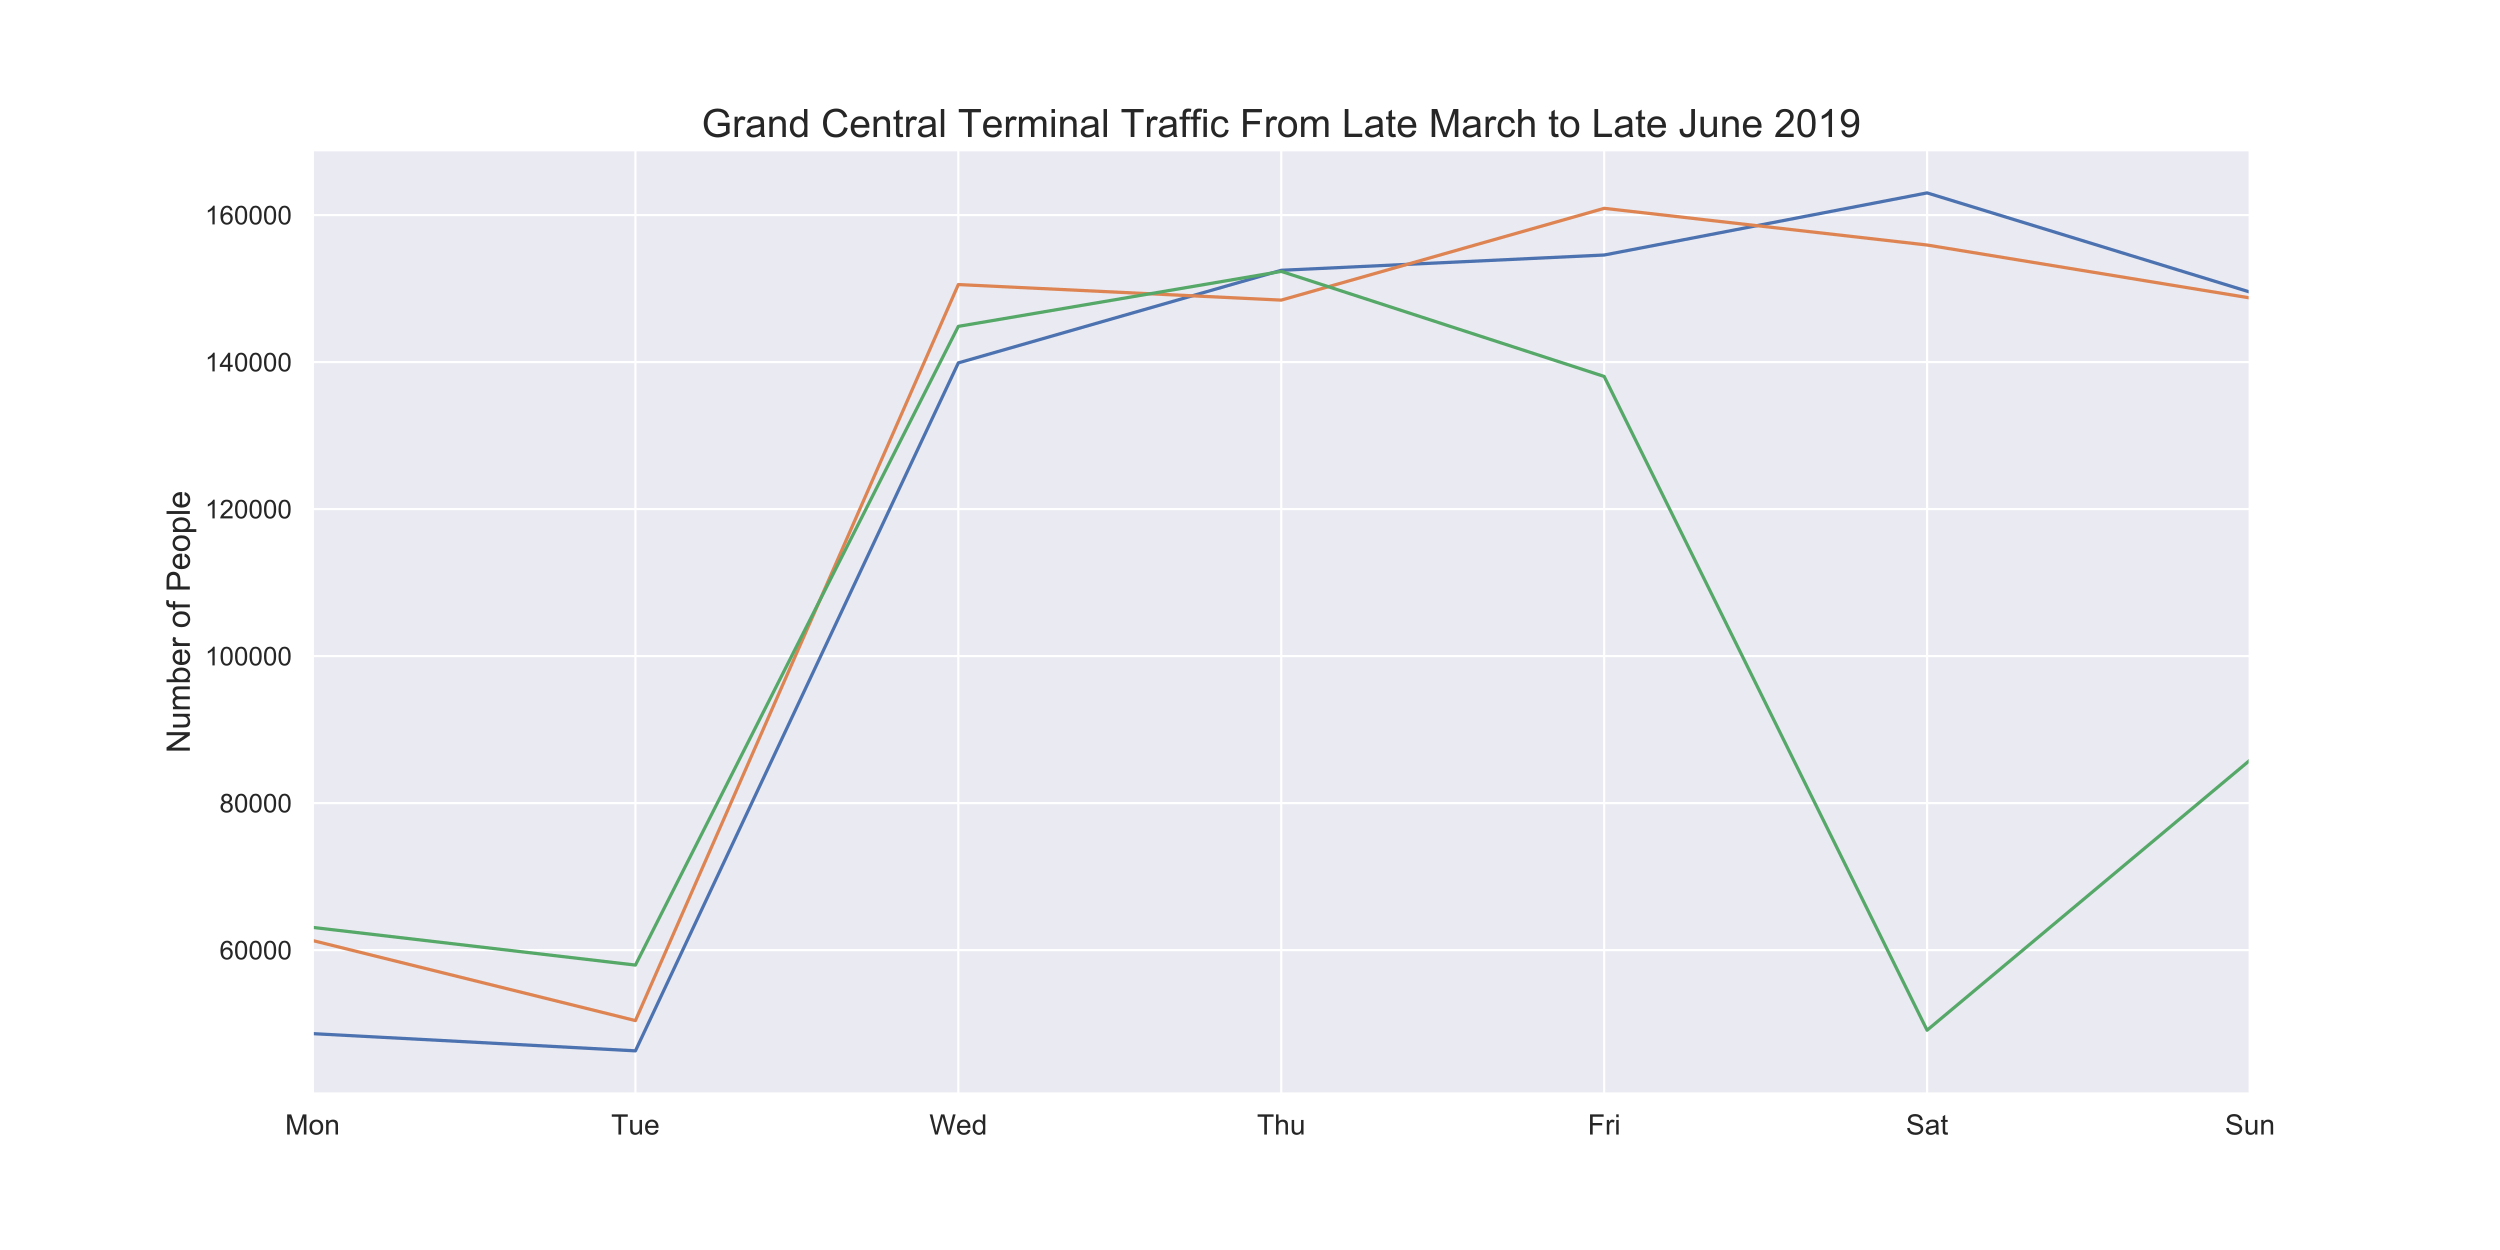
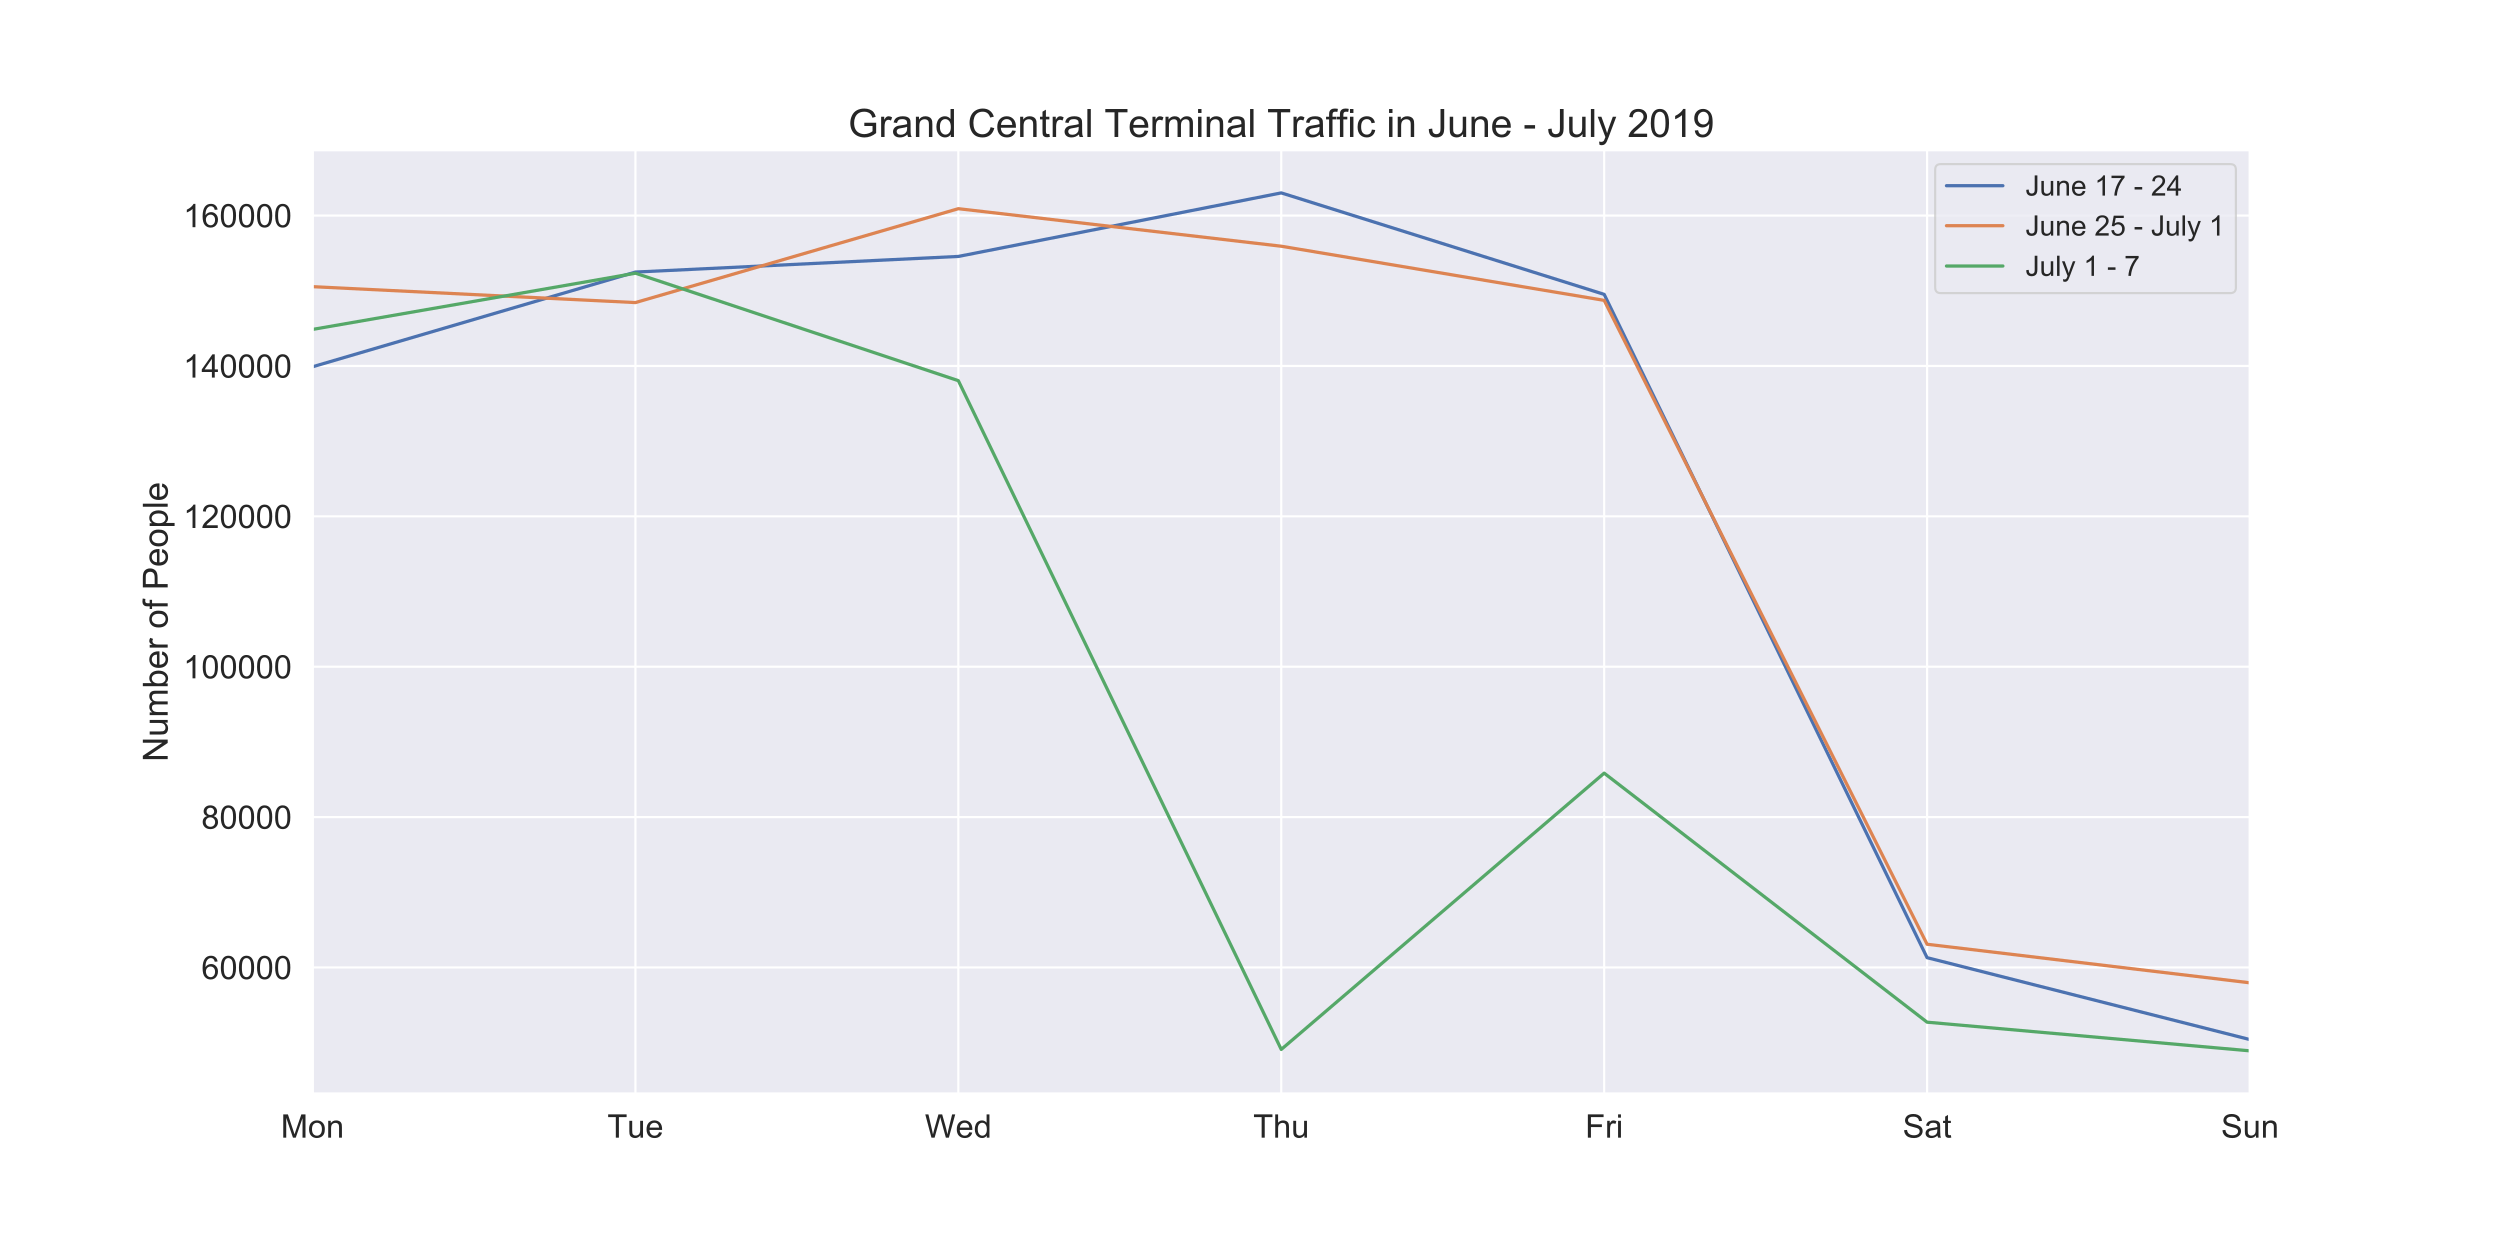
<svg xmlns="http://www.w3.org/2000/svg" xmlns:xlink="http://www.w3.org/1999/xlink" height="576pt" version="1.1" viewBox="0 0 1152 576" width="1152pt">
  <defs>
    <style type="text/css">
*{stroke-linecap:butt;stroke-linejoin:round;}
  </style>
  </defs>
  <g id="figure_1">
    <g id="patch_1">
      <path d="M 0 576  L 1152 576  L 1152 0  L 0 0  z " style="fill:#ffffff;" />
    </g>
    <g id="axes_1">
      <g id="patch_2">
        <path d="M 144 504  L 1036.8 504  L 1036.8 69.12  L 144 69.12  z " style="fill:#eaeaf2;" />
      </g>
      <g id="matplotlib.axis_1">
        <g id="xtick_1">
          <g id="line2d_1">
-             <path clip-path="url(#p7b0f249e3b)" d="M 144 504  L 144 69.12  " style="fill:none;stroke:#ffffff;stroke-linecap:round;" />
+             <path clip-path="url(#p2d75f50f9b)" d="M 144 504  L 144 69.12  " style="fill:none;stroke:#ffffff;stroke-linecap:round;" />
          </g>
          <g id="text_1">
            <defs>
              <path d="M 7.422 0  L 7.422 71.578  L 21.688 71.578  L 38.625 20.906  Q 40.969 13.812 42.047 10.297  Q 43.266 14.203 45.844 21.781  L 62.984 71.578  L 75.734 71.578  L 75.734 0  L 66.609 0  L 66.609 59.906  L 45.797 0  L 37.25 0  L 16.547 60.938  L 16.547 0  z " id="ArialMT-77" />
              <path d="M 3.328 25.922  Q 3.328 40.328 11.328 47.266  Q 18.016 53.031 27.641 53.031  Q 38.328 53.031 45.109 46.016  Q 51.906 39.016 51.906 26.656  Q 51.906 16.656 48.906 10.906  Q 45.906 5.172 40.156 2  Q 34.422 -1.172 27.641 -1.172  Q 16.75 -1.172 10.031 5.812  Q 3.328 12.797 3.328 25.922  z M 12.359 25.922  Q 12.359 15.969 16.703 11.016  Q 21.047 6.062 27.641 6.062  Q 34.188 6.062 38.531 11.031  Q 42.875 16.016 42.875 26.219  Q 42.875 35.844 38.5 40.797  Q 34.125 45.75 27.641 45.75  Q 21.047 45.75 16.703 40.812  Q 12.359 35.891 12.359 25.922  z " id="ArialMT-111" />
              <path d="M 6.594 0  L 6.594 51.859  L 14.5 51.859  L 14.5 44.484  Q 20.219 53.031 31 53.031  Q 35.688 53.031 39.625 51.344  Q 43.562 49.656 45.516 46.922  Q 47.469 44.188 48.25 40.438  Q 48.734 37.984 48.734 31.891  L 48.734 0  L 39.938 0  L 39.938 31.547  Q 39.938 36.922 38.906 39.578  Q 37.891 42.234 35.281 43.812  Q 32.672 45.406 29.156 45.406  Q 23.531 45.406 19.453 41.844  Q 15.375 38.281 15.375 28.328  L 15.375 0  z " id="ArialMT-110" />
            </defs>
-             <g style="fill:#262626;" transform="translate(131.3565 522.8052)scale(0.13 -0.13)">
+             <g style="fill:#262626;" transform="translate(129.4113 524.2367)scale(0.15 -0.15)">
              <use xlink:href="#ArialMT-77" />
              <use x="83.301" xlink:href="#ArialMT-111" />
              <use x="138.916" xlink:href="#ArialMT-110" />
            </g>
          </g>
        </g>
        <g id="xtick_2">
          <g id="line2d_2">
-             <path clip-path="url(#p7b0f249e3b)" d="M 292.8 504  L 292.8 69.12  " style="fill:none;stroke:#ffffff;stroke-linecap:round;" />
+             <path clip-path="url(#p2d75f50f9b)" d="M 292.8 504  L 292.8 69.12  " style="fill:none;stroke:#ffffff;stroke-linecap:round;" />
          </g>
          <g id="text_2">
            <defs>
              <path d="M 25.922 0  L 25.922 63.141  L 2.344 63.141  L 2.344 71.578  L 59.078 71.578  L 59.078 63.141  L 35.406 63.141  L 35.406 0  z " id="ArialMT-84" />
              <path d="M 40.578 0  L 40.578 7.625  Q 34.516 -1.172 24.125 -1.172  Q 19.531 -1.172 15.547 0.578  Q 11.578 2.344 9.641 5  Q 7.719 7.672 6.938 11.531  Q 6.391 14.109 6.391 19.734  L 6.391 51.859  L 15.188 51.859  L 15.188 23.094  Q 15.188 16.219 15.719 13.812  Q 16.547 10.359 19.234 8.375  Q 21.922 6.391 25.875 6.391  Q 29.828 6.391 33.297 8.422  Q 36.766 10.453 38.203 13.938  Q 39.656 17.438 39.656 24.078  L 39.656 51.859  L 48.438 51.859  L 48.438 0  z " id="ArialMT-117" />
              <path d="M 42.094 16.703  L 51.172 15.578  Q 49.031 7.625 43.219 3.219  Q 37.406 -1.172 28.375 -1.172  Q 17 -1.172 10.328 5.828  Q 3.656 12.844 3.656 25.484  Q 3.656 38.578 10.391 45.797  Q 17.141 53.031 27.875 53.031  Q 38.281 53.031 44.875 45.953  Q 51.469 38.875 51.469 26.031  Q 51.469 25.25 51.422 23.688  L 12.75 23.688  Q 13.234 15.141 17.578 10.594  Q 21.922 6.062 28.422 6.062  Q 33.25 6.062 36.672 8.594  Q 40.094 11.141 42.094 16.703  z M 13.234 30.906  L 42.188 30.906  Q 41.609 37.453 38.875 40.719  Q 34.672 45.797 27.984 45.797  Q 21.922 45.797 17.797 41.75  Q 13.672 37.703 13.234 30.906  z " id="ArialMT-101" />
            </defs>
-             <g style="fill:#262626;" transform="translate(281.6037 522.8052)scale(0.13 -0.13)">
+             <g style="fill:#262626;" transform="translate(279.8813 524.2367)scale(0.15 -0.15)">
              <use xlink:href="#ArialMT-84" />
              <use x="61.037" xlink:href="#ArialMT-117" />
              <use x="116.652" xlink:href="#ArialMT-101" />
            </g>
          </g>
        </g>
        <g id="xtick_3">
          <g id="line2d_3">
-             <path clip-path="url(#p7b0f249e3b)" d="M 441.6 504  L 441.6 69.12  " style="fill:none;stroke:#ffffff;stroke-linecap:round;" />
+             <path clip-path="url(#p2d75f50f9b)" d="M 441.6 504  L 441.6 69.12  " style="fill:none;stroke:#ffffff;stroke-linecap:round;" />
          </g>
          <g id="text_3">
            <defs>
              <path d="M 20.219 0  L 1.219 71.578  L 10.938 71.578  L 21.828 24.656  Q 23.578 17.281 24.859 10.016  Q 27.594 21.484 28.078 23.25  L 41.703 71.578  L 53.125 71.578  L 63.375 35.359  Q 67.234 21.875 68.953 10.016  Q 70.312 16.797 72.516 25.594  L 83.734 71.578  L 93.266 71.578  L 73.641 0  L 64.5 0  L 49.422 54.547  Q 47.516 61.375 47.172 62.938  Q 46.047 58.016 45.062 54.547  L 29.891 0  z " id="ArialMT-87" />
              <path d="M 40.234 0  L 40.234 6.547  Q 35.297 -1.172 25.734 -1.172  Q 19.531 -1.172 14.328 2.25  Q 9.125 5.672 6.266 11.797  Q 3.422 17.922 3.422 25.875  Q 3.422 33.641 6 39.969  Q 8.594 46.297 13.766 49.656  Q 18.953 53.031 25.344 53.031  Q 30.031 53.031 33.688 51.047  Q 37.359 49.078 39.656 45.906  L 39.656 71.578  L 48.391 71.578  L 48.391 0  z M 12.453 25.875  Q 12.453 15.922 16.641 10.984  Q 20.844 6.062 26.562 6.062  Q 32.328 6.062 36.344 10.766  Q 40.375 15.484 40.375 25.141  Q 40.375 35.797 36.266 40.766  Q 32.172 45.75 26.172 45.75  Q 20.312 45.75 16.375 40.969  Q 12.453 36.188 12.453 25.875  z " id="ArialMT-100" />
            </defs>
-             <g style="fill:#262626;" transform="translate(428.2364 522.8052)scale(0.13 -0.13)">
+             <g style="fill:#262626;" transform="translate(426.1805 524.2367)scale(0.15 -0.15)">
              <use xlink:href="#ArialMT-87" />
              <use x="94.369" xlink:href="#ArialMT-101" />
              <use x="149.984" xlink:href="#ArialMT-100" />
            </g>
          </g>
        </g>
        <g id="xtick_4">
          <g id="line2d_4">
-             <path clip-path="url(#p7b0f249e3b)" d="M 590.4 504  L 590.4 69.12  " style="fill:none;stroke:#ffffff;stroke-linecap:round;" />
+             <path clip-path="url(#p2d75f50f9b)" d="M 590.4 504  L 590.4 69.12  " style="fill:none;stroke:#ffffff;stroke-linecap:round;" />
          </g>
          <g id="text_4">
            <defs>
              <path d="M 6.594 0  L 6.594 71.578  L 15.375 71.578  L 15.375 45.906  Q 21.531 53.031 30.906 53.031  Q 36.672 53.031 40.922 50.75  Q 45.172 48.484 47 44.484  Q 48.828 40.484 48.828 32.859  L 48.828 0  L 40.047 0  L 40.047 32.859  Q 40.047 39.453 37.188 42.453  Q 34.328 45.453 29.109 45.453  Q 25.203 45.453 21.75 43.422  Q 18.312 41.406 16.844 37.938  Q 15.375 34.469 15.375 28.375  L 15.375 0  z " id="ArialMT-104" />
            </defs>
-             <g style="fill:#262626;" transform="translate(579.2007 522.8052)scale(0.13 -0.13)">
+             <g style="fill:#262626;" transform="translate(577.4777 524.2367)scale(0.15 -0.15)">
              <use xlink:href="#ArialMT-84" />
              <use x="61.084" xlink:href="#ArialMT-104" />
              <use x="116.699" xlink:href="#ArialMT-117" />
            </g>
          </g>
        </g>
        <g id="xtick_5">
          <g id="line2d_5">
-             <path clip-path="url(#p7b0f249e3b)" d="M 739.2 504  L 739.2 69.12  " style="fill:none;stroke:#ffffff;stroke-linecap:round;" />
+             <path clip-path="url(#p2d75f50f9b)" d="M 739.2 504  L 739.2 69.12  " style="fill:none;stroke:#ffffff;stroke-linecap:round;" />
          </g>
          <g id="text_5">
            <defs>
              <path d="M 8.203 0  L 8.203 71.578  L 56.5 71.578  L 56.5 63.141  L 17.672 63.141  L 17.672 40.969  L 51.266 40.969  L 51.266 32.516  L 17.672 32.516  L 17.672 0  z " id="ArialMT-70" />
              <path d="M 6.5 0  L 6.5 51.859  L 14.406 51.859  L 14.406 44  Q 17.438 49.516 20 51.266  Q 22.562 53.031 25.641 53.031  Q 30.078 53.031 34.672 50.203  L 31.641 42.047  Q 28.422 43.953 25.203 43.953  Q 22.312 43.953 20.016 42.219  Q 17.719 40.484 16.75 37.406  Q 15.281 32.719 15.281 27.156  L 15.281 0  z " id="ArialMT-114" />
              <path d="M 6.641 61.469  L 6.641 71.578  L 15.438 71.578  L 15.438 61.469  z M 6.641 0  L 6.641 51.859  L 15.438 51.859  L 15.438 0  z " id="ArialMT-105" />
            </defs>
-             <g style="fill:#262626;" transform="translate(731.6214 522.8052)scale(0.13 -0.13)">
+             <g style="fill:#262626;" transform="translate(730.4555 524.2367)scale(0.15 -0.15)">
              <use xlink:href="#ArialMT-70" />
              <use x="61.084" xlink:href="#ArialMT-114" />
              <use x="94.385" xlink:href="#ArialMT-105" />
            </g>
          </g>
        </g>
        <g id="xtick_6">
          <g id="line2d_6">
-             <path clip-path="url(#p7b0f249e3b)" d="M 888 504  L 888 69.12  " style="fill:none;stroke:#ffffff;stroke-linecap:round;" />
+             <path clip-path="url(#p2d75f50f9b)" d="M 888 504  L 888 69.12  " style="fill:none;stroke:#ffffff;stroke-linecap:round;" />
          </g>
          <g id="text_6">
            <defs>
              <path d="M 4.5 23  L 13.422 23.781  Q 14.062 18.406 16.375 14.969  Q 18.703 11.531 23.578 9.406  Q 28.469 7.281 34.578 7.281  Q 39.984 7.281 44.141 8.891  Q 48.297 10.5 50.312 13.297  Q 52.344 16.109 52.344 19.438  Q 52.344 22.797 50.391 25.312  Q 48.438 27.828 43.953 29.547  Q 41.062 30.672 31.203 33.031  Q 21.344 35.406 17.391 37.5  Q 12.25 40.188 9.734 44.156  Q 7.234 48.141 7.234 53.078  Q 7.234 58.5 10.297 63.203  Q 13.375 67.922 19.281 70.359  Q 25.203 72.797 32.422 72.797  Q 40.375 72.797 46.453 70.234  Q 52.547 67.672 55.812 62.688  Q 59.078 57.719 59.328 51.422  L 50.25 50.734  Q 49.516 57.516 45.281 60.984  Q 41.062 64.453 32.812 64.453  Q 24.219 64.453 20.281 61.297  Q 16.359 58.156 16.359 53.719  Q 16.359 49.859 19.141 47.359  Q 21.875 44.875 33.422 42.266  Q 44.969 39.656 49.266 37.703  Q 55.516 34.812 58.484 30.391  Q 61.469 25.984 61.469 20.219  Q 61.469 14.5 58.203 9.438  Q 54.938 4.391 48.797 1.578  Q 42.672 -1.219 35.016 -1.219  Q 25.297 -1.219 18.719 1.609  Q 12.156 4.438 8.422 10.125  Q 4.688 15.828 4.5 23  z " id="ArialMT-83" />
              <path d="M 40.438 6.391  Q 35.547 2.25 31.031 0.531  Q 26.516 -1.172 21.344 -1.172  Q 12.797 -1.172 8.203 3  Q 3.609 7.172 3.609 13.672  Q 3.609 17.484 5.344 20.625  Q 7.078 23.781 9.891 25.688  Q 12.703 27.594 16.219 28.562  Q 18.797 29.25 24.031 29.891  Q 34.672 31.156 39.703 32.906  Q 39.75 34.719 39.75 35.203  Q 39.75 40.578 37.25 42.781  Q 33.891 45.75 27.25 45.75  Q 21.047 45.75 18.094 43.578  Q 15.141 41.406 13.719 35.891  L 5.125 37.062  Q 6.297 42.578 8.984 45.969  Q 11.672 49.359 16.75 51.188  Q 21.828 53.031 28.516 53.031  Q 35.156 53.031 39.297 51.469  Q 43.453 49.906 45.406 47.531  Q 47.359 45.172 48.141 41.547  Q 48.578 39.312 48.578 33.453  L 48.578 21.734  Q 48.578 9.469 49.141 6.219  Q 49.703 2.984 51.375 0  L 42.188 0  Q 40.828 2.734 40.438 6.391  z M 39.703 26.031  Q 34.906 24.078 25.344 22.703  Q 19.922 21.922 17.672 20.938  Q 15.438 19.969 14.203 18.094  Q 12.984 16.219 12.984 13.922  Q 12.984 10.406 15.641 8.062  Q 18.312 5.719 23.438 5.719  Q 28.516 5.719 32.469 7.938  Q 36.422 10.156 38.281 14.016  Q 39.703 17 39.703 22.797  z " id="ArialMT-97" />
              <path d="M 25.781 7.859  L 27.047 0.094  Q 23.344 -0.688 20.406 -0.688  Q 15.625 -0.688 12.984 0.828  Q 10.359 2.344 9.281 4.812  Q 8.203 7.281 8.203 15.188  L 8.203 45.016  L 1.766 45.016  L 1.766 51.859  L 8.203 51.859  L 8.203 64.703  L 16.938 69.969  L 16.938 51.859  L 25.781 51.859  L 25.781 45.016  L 16.938 45.016  L 16.938 14.703  Q 16.938 10.938 17.406 9.859  Q 17.875 8.797 18.922 8.156  Q 19.969 7.516 21.922 7.516  Q 23.391 7.516 25.781 7.859  z " id="ArialMT-116" />
            </defs>
-             <g style="fill:#262626;" transform="translate(878.2439 522.8052)scale(0.13 -0.13)">
+             <g style="fill:#262626;" transform="translate(876.743 524.2367)scale(0.15 -0.15)">
              <use xlink:href="#ArialMT-83" />
              <use x="66.699" xlink:href="#ArialMT-97" />
              <use x="122.314" xlink:href="#ArialMT-116" />
            </g>
          </g>
        </g>
        <g id="xtick_7">
          <g id="line2d_7">
-             <path clip-path="url(#p7b0f249e3b)" d="M 1036.8 504  L 1036.8 69.12  " style="fill:none;stroke:#ffffff;stroke-linecap:round;" />
+             <path clip-path="url(#p2d75f50f9b)" d="M 1036.8 504  L 1036.8 69.12  " style="fill:none;stroke:#ffffff;stroke-linecap:round;" />
          </g>
          <g id="text_7">
-             <g style="fill:#262626;" transform="translate(1025.235 522.8052)scale(0.13 -0.13)">
+             <g style="fill:#262626;" transform="translate(1023.456 524.2367)scale(0.15 -0.15)">
              <use xlink:href="#ArialMT-83" />
              <use x="66.699" xlink:href="#ArialMT-117" />
              <use x="122.314" xlink:href="#ArialMT-110" />
            </g>
          </g>
        </g>
      </g>
      <g id="matplotlib.axis_2">
        <g id="ytick_1">
          <g id="line2d_8">
-             <path clip-path="url(#p7b0f249e3b)" d="M 144 437.798  L 1036.8 437.798  " style="fill:none;stroke:#ffffff;stroke-linecap:round;" />
+             <path clip-path="url(#p2d75f50f9b)" d="M 144 445.809  L 1036.8 445.809  " style="fill:none;stroke:#ffffff;stroke-linecap:round;" />
          </g>
          <g id="text_8">
            <defs>
              <path d="M 49.75 54.047  L 41.016 53.375  Q 39.844 58.547 37.703 60.891  Q 34.125 64.656 28.906 64.656  Q 24.703 64.656 21.531 62.312  Q 17.391 59.281 14.984 53.469  Q 12.594 47.656 12.5 36.922  Q 15.672 41.75 20.266 44.094  Q 24.859 46.438 29.891 46.438  Q 38.672 46.438 44.844 39.969  Q 51.031 33.5 51.031 23.25  Q 51.031 16.5 48.125 10.719  Q 45.219 4.938 40.141 1.859  Q 35.062 -1.219 28.609 -1.219  Q 17.625 -1.219 10.688 6.859  Q 3.766 14.938 3.766 33.5  Q 3.766 54.25 11.422 63.672  Q 18.109 71.875 29.438 71.875  Q 37.891 71.875 43.281 67.141  Q 48.688 62.406 49.75 54.047  z M 13.875 23.188  Q 13.875 18.656 15.797 14.5  Q 17.719 10.359 21.188 8.172  Q 24.656 6 28.469 6  Q 34.031 6 38.031 10.484  Q 42.047 14.984 42.047 22.703  Q 42.047 30.125 38.078 34.391  Q 34.125 38.672 28.125 38.672  Q 22.172 38.672 18.016 34.391  Q 13.875 30.125 13.875 23.188  z " id="ArialMT-54" />
              <path d="M 4.156 35.297  Q 4.156 48 6.766 55.734  Q 9.375 63.484 14.516 67.672  Q 19.672 71.875 27.484 71.875  Q 33.25 71.875 37.594 69.547  Q 41.938 67.234 44.766 62.859  Q 47.609 58.5 49.219 52.219  Q 50.828 45.953 50.828 35.297  Q 50.828 22.703 48.234 14.969  Q 45.656 7.234 40.5 3  Q 35.359 -1.219 27.484 -1.219  Q 17.141 -1.219 11.234 6.203  Q 4.156 15.141 4.156 35.297  z M 13.188 35.297  Q 13.188 17.672 17.312 11.828  Q 21.438 6 27.484 6  Q 33.547 6 37.672 11.859  Q 41.797 17.719 41.797 35.297  Q 41.797 52.984 37.672 58.781  Q 33.547 64.594 27.391 64.594  Q 21.344 64.594 17.719 59.469  Q 13.188 52.938 13.188 35.297  z " id="ArialMT-48" />
            </defs>
-             <g style="fill:#262626;" transform="translate(101.1344 442.0927)scale(0.12 -0.12)">
+             <g style="fill:#262626;" transform="translate(92.79297 451.1777)scale(0.15 -0.15)">
              <use xlink:href="#ArialMT-54" />
              <use x="55.615" xlink:href="#ArialMT-48" />
              <use x="111.23" xlink:href="#ArialMT-48" />
              <use x="166.846" xlink:href="#ArialMT-48" />
              <use x="222.461" xlink:href="#ArialMT-48" />
            </g>
          </g>
        </g>
        <g id="ytick_2">
          <g id="line2d_9">
-             <path clip-path="url(#p7b0f249e3b)" d="M 144 370.06  L 1036.8 370.06  " style="fill:none;stroke:#ffffff;stroke-linecap:round;" />
+             <path clip-path="url(#p2d75f50f9b)" d="M 144 376.515  L 1036.8 376.515  " style="fill:none;stroke:#ffffff;stroke-linecap:round;" />
          </g>
          <g id="text_9">
            <defs>
              <path d="M 17.672 38.812  Q 12.203 40.828 9.562 44.531  Q 6.938 48.25 6.938 53.422  Q 6.938 61.234 12.547 66.547  Q 18.172 71.875 27.484 71.875  Q 36.859 71.875 42.578 66.422  Q 48.297 60.984 48.297 53.172  Q 48.297 48.188 45.672 44.5  Q 43.062 40.828 37.75 38.812  Q 44.344 36.672 47.781 31.875  Q 51.219 27.094 51.219 20.453  Q 51.219 11.281 44.719 5.031  Q 38.234 -1.219 27.641 -1.219  Q 17.047 -1.219 10.547 5.047  Q 4.047 11.328 4.047 20.703  Q 4.047 27.688 7.594 32.391  Q 11.141 37.109 17.672 38.812  z M 15.922 53.719  Q 15.922 48.641 19.188 45.406  Q 22.469 42.188 27.688 42.188  Q 32.766 42.188 36.016 45.375  Q 39.266 48.578 39.266 53.219  Q 39.266 58.062 35.906 61.359  Q 32.562 64.656 27.594 64.656  Q 22.562 64.656 19.234 61.422  Q 15.922 58.203 15.922 53.719  z M 13.094 20.656  Q 13.094 16.891 14.875 13.375  Q 16.656 9.859 20.172 7.922  Q 23.688 6 27.734 6  Q 34.031 6 38.125 10.047  Q 42.234 14.109 42.234 20.359  Q 42.234 26.703 38.016 30.859  Q 33.797 35.016 27.438 35.016  Q 21.234 35.016 17.156 30.906  Q 13.094 26.812 13.094 20.656  z " id="ArialMT-56" />
            </defs>
-             <g style="fill:#262626;" transform="translate(101.1344 374.3542)scale(0.12 -0.12)">
+             <g style="fill:#262626;" transform="translate(92.79297 381.8839)scale(0.15 -0.15)">
              <use xlink:href="#ArialMT-56" />
              <use x="55.615" xlink:href="#ArialMT-48" />
              <use x="111.23" xlink:href="#ArialMT-48" />
              <use x="166.846" xlink:href="#ArialMT-48" />
              <use x="222.461" xlink:href="#ArialMT-48" />
            </g>
          </g>
        </g>
        <g id="ytick_3">
          <g id="line2d_10">
-             <path clip-path="url(#p7b0f249e3b)" d="M 144 302.321  L 1036.8 302.321  " style="fill:none;stroke:#ffffff;stroke-linecap:round;" />
+             <path clip-path="url(#p2d75f50f9b)" d="M 144 307.222  L 1036.8 307.222  " style="fill:none;stroke:#ffffff;stroke-linecap:round;" />
          </g>
          <g id="text_10">
            <defs>
              <path d="M 37.25 0  L 28.469 0  L 28.469 56  Q 25.297 52.984 20.141 49.953  Q 14.984 46.922 10.891 45.406  L 10.891 53.906  Q 18.266 57.375 23.781 62.297  Q 29.297 67.234 31.594 71.875  L 37.25 71.875  z " id="ArialMT-49" />
            </defs>
-             <g style="fill:#262626;" transform="translate(94.46125 306.6157)scale(0.12 -0.12)">
+             <g style="fill:#262626;" transform="translate(84.45156 312.59)scale(0.15 -0.15)">
              <use xlink:href="#ArialMT-49" />
              <use x="55.615" xlink:href="#ArialMT-48" />
              <use x="111.23" xlink:href="#ArialMT-48" />
              <use x="166.846" xlink:href="#ArialMT-48" />
              <use x="222.461" xlink:href="#ArialMT-48" />
              <use x="278.076" xlink:href="#ArialMT-48" />
            </g>
          </g>
        </g>
        <g id="ytick_4">
          <g id="line2d_11">
-             <path clip-path="url(#p7b0f249e3b)" d="M 144 234.583  L 1036.8 234.583  " style="fill:none;stroke:#ffffff;stroke-linecap:round;" />
+             <path clip-path="url(#p2d75f50f9b)" d="M 144 237.928  L 1036.8 237.928  " style="fill:none;stroke:#ffffff;stroke-linecap:round;" />
          </g>
          <g id="text_11">
            <defs>
              <path d="M 50.344 8.453  L 50.344 0  L 3.031 0  Q 2.938 3.172 4.047 6.109  Q 5.859 10.938 9.828 15.625  Q 13.812 20.312 21.344 26.469  Q 33.016 36.031 37.109 41.625  Q 41.219 47.219 41.219 52.203  Q 41.219 57.422 37.469 61  Q 33.734 64.594 27.734 64.594  Q 21.391 64.594 17.578 60.781  Q 13.766 56.984 13.719 50.25  L 4.688 51.172  Q 5.609 61.281 11.656 66.578  Q 17.719 71.875 27.938 71.875  Q 38.234 71.875 44.234 66.156  Q 50.25 60.453 50.25 52  Q 50.25 47.703 48.484 43.547  Q 46.734 39.406 42.656 34.812  Q 38.578 30.219 29.109 22.219  Q 21.188 15.578 18.938 13.203  Q 16.703 10.844 15.234 8.453  z " id="ArialMT-50" />
            </defs>
-             <g style="fill:#262626;" transform="translate(94.46125 238.8773)scale(0.12 -0.12)">
+             <g style="fill:#262626;" transform="translate(84.45156 243.2962)scale(0.15 -0.15)">
              <use xlink:href="#ArialMT-49" />
              <use x="55.615" xlink:href="#ArialMT-50" />
              <use x="111.23" xlink:href="#ArialMT-48" />
              <use x="166.846" xlink:href="#ArialMT-48" />
              <use x="222.461" xlink:href="#ArialMT-48" />
              <use x="278.076" xlink:href="#ArialMT-48" />
            </g>
          </g>
        </g>
        <g id="ytick_5">
          <g id="line2d_12">
-             <path clip-path="url(#p7b0f249e3b)" d="M 144 166.844  L 1036.8 166.844  " style="fill:none;stroke:#ffffff;stroke-linecap:round;" />
+             <path clip-path="url(#p2d75f50f9b)" d="M 144 168.634  L 1036.8 168.634  " style="fill:none;stroke:#ffffff;stroke-linecap:round;" />
          </g>
          <g id="text_12">
            <defs>
              <path d="M 32.328 0  L 32.328 17.141  L 1.266 17.141  L 1.266 25.203  L 33.938 71.578  L 41.109 71.578  L 41.109 25.203  L 50.781 25.203  L 50.781 17.141  L 41.109 17.141  L 41.109 0  z M 32.328 25.203  L 32.328 57.469  L 9.906 25.203  z " id="ArialMT-52" />
            </defs>
-             <g style="fill:#262626;" transform="translate(94.46125 171.1388)scale(0.12 -0.12)">
+             <g style="fill:#262626;" transform="translate(84.45156 174.0024)scale(0.15 -0.15)">
              <use xlink:href="#ArialMT-49" />
              <use x="55.615" xlink:href="#ArialMT-52" />
              <use x="111.23" xlink:href="#ArialMT-48" />
              <use x="166.846" xlink:href="#ArialMT-48" />
              <use x="222.461" xlink:href="#ArialMT-48" />
              <use x="278.076" xlink:href="#ArialMT-48" />
            </g>
          </g>
        </g>
        <g id="ytick_6">
          <g id="line2d_13">
-             <path clip-path="url(#p7b0f249e3b)" d="M 144 99.106  L 1036.8 99.106  " style="fill:none;stroke:#ffffff;stroke-linecap:round;" />
+             <path clip-path="url(#p2d75f50f9b)" d="M 144 99.34  L 1036.8 99.34  " style="fill:none;stroke:#ffffff;stroke-linecap:round;" />
          </g>
          <g id="text_13">
-             <g style="fill:#262626;" transform="translate(94.46125 103.4003)scale(0.12 -0.12)">
+             <g style="fill:#262626;" transform="translate(84.45156 104.7086)scale(0.15 -0.15)">
              <use xlink:href="#ArialMT-49" />
              <use x="55.615" xlink:href="#ArialMT-54" />
              <use x="111.23" xlink:href="#ArialMT-48" />
              <use x="166.846" xlink:href="#ArialMT-48" />
              <use x="222.461" xlink:href="#ArialMT-48" />
              <use x="278.076" xlink:href="#ArialMT-48" />
            </g>
          </g>
        </g>
        <g id="text_14">
          <defs>
            <path d="M 7.625 0  L 7.625 71.578  L 17.328 71.578  L 54.938 15.375  L 54.938 71.578  L 64.016 71.578  L 64.016 0  L 54.297 0  L 16.703 56.25  L 16.703 0  z " id="ArialMT-78" />
            <path d="M 6.594 0  L 6.594 51.859  L 14.453 51.859  L 14.453 44.578  Q 16.891 48.391 20.938 50.703  Q 25 53.031 30.172 53.031  Q 35.938 53.031 39.625 50.641  Q 43.312 48.25 44.828 43.953  Q 50.984 53.031 60.844 53.031  Q 68.562 53.031 72.703 48.75  Q 76.859 44.484 76.859 35.594  L 76.859 0  L 68.109 0  L 68.109 32.672  Q 68.109 37.938 67.25 40.25  Q 66.406 42.578 64.156 43.984  Q 61.922 45.406 58.891 45.406  Q 53.422 45.406 49.797 41.766  Q 46.188 38.141 46.188 30.125  L 46.188 0  L 37.406 0  L 37.406 33.688  Q 37.406 39.547 35.25 42.469  Q 33.109 45.406 28.219 45.406  Q 24.516 45.406 21.359 43.453  Q 18.219 41.5 16.797 37.734  Q 15.375 33.984 15.375 26.906  L 15.375 0  z " id="ArialMT-109" />
            <path d="M 14.703 0  L 6.547 0  L 6.547 71.578  L 15.328 71.578  L 15.328 46.047  Q 20.906 53.031 29.547 53.031  Q 34.328 53.031 38.594 51.094  Q 42.875 49.172 45.625 45.672  Q 48.391 42.188 49.953 37.25  Q 51.516 32.328 51.516 26.703  Q 51.516 13.375 44.922 6.094  Q 38.328 -1.172 29.109 -1.172  Q 19.922 -1.172 14.703 6.5  z M 14.594 26.312  Q 14.594 17 17.141 12.844  Q 21.297 6.062 28.375 6.062  Q 34.125 6.062 38.328 11.062  Q 42.531 16.062 42.531 25.984  Q 42.531 36.141 38.5 40.969  Q 34.469 45.797 28.766 45.797  Q 23 45.797 18.797 40.797  Q 14.594 35.797 14.594 26.312  z " id="ArialMT-98" />
            <path id="ArialMT-32" />
            <path d="M 8.688 0  L 8.688 45.016  L 0.922 45.016  L 0.922 51.859  L 8.688 51.859  L 8.688 57.375  Q 8.688 62.594 9.625 65.141  Q 10.891 68.562 14.078 70.672  Q 17.281 72.797 23.047 72.797  Q 26.766 72.797 31.25 71.922  L 29.938 64.266  Q 27.203 64.75 24.75 64.75  Q 20.75 64.75 19.094 63.031  Q 17.438 61.328 17.438 56.641  L 17.438 51.859  L 27.547 51.859  L 27.547 45.016  L 17.438 45.016  L 17.438 0  z " id="ArialMT-102" />
            <path d="M 7.719 0  L 7.719 71.578  L 34.719 71.578  Q 41.844 71.578 45.609 70.906  Q 50.875 70.016 54.438 67.547  Q 58.016 65.094 60.188 60.641  Q 62.359 56.203 62.359 50.875  Q 62.359 41.75 56.547 35.422  Q 50.734 29.109 35.547 29.109  L 17.188 29.109  L 17.188 0  z M 17.188 37.547  L 35.688 37.547  Q 44.875 37.547 48.734 40.969  Q 52.594 44.391 52.594 50.594  Q 52.594 55.078 50.312 58.266  Q 48.047 61.469 44.344 62.5  Q 41.938 63.141 35.5 63.141  L 17.188 63.141  z " id="ArialMT-80" />
            <path d="M 6.594 -19.875  L 6.594 51.859  L 14.594 51.859  L 14.594 45.125  Q 17.438 49.078 21 51.047  Q 24.562 53.031 29.641 53.031  Q 36.281 53.031 41.359 49.609  Q 46.438 46.188 49.016 39.953  Q 51.609 33.734 51.609 26.312  Q 51.609 18.359 48.75 11.984  Q 45.906 5.609 40.453 2.219  Q 35.016 -1.172 29 -1.172  Q 24.609 -1.172 21.109 0.688  Q 17.625 2.547 15.375 5.375  L 15.375 -19.875  z M 14.547 25.641  Q 14.547 15.625 18.594 10.844  Q 22.656 6.062 28.422 6.062  Q 34.281 6.062 38.453 11.016  Q 42.625 15.969 42.625 26.375  Q 42.625 36.281 38.547 41.203  Q 34.469 46.141 28.812 46.141  Q 23.188 46.141 18.859 40.891  Q 14.547 35.641 14.547 25.641  z " id="ArialMT-112" />
            <path d="M 6.391 0  L 6.391 71.578  L 15.188 71.578  L 15.188 0  z " id="ArialMT-108" />
          </defs>
-           <g style="fill:#262626;" transform="translate(87.48 347.0065)rotate(-90)scale(0.15 -0.15)">
+           <g style="fill:#262626;" transform="translate(77.27156 351.0362)rotate(-90)scale(0.16 -0.16)">
            <use xlink:href="#ArialMT-78" />
            <use x="72.217" xlink:href="#ArialMT-117" />
            <use x="127.832" xlink:href="#ArialMT-109" />
            <use x="211.133" xlink:href="#ArialMT-98" />
            <use x="266.748" xlink:href="#ArialMT-101" />
            <use x="322.363" xlink:href="#ArialMT-114" />
            <use x="355.664" xlink:href="#ArialMT-32" />
            <use x="383.447" xlink:href="#ArialMT-111" />
            <use x="439.062" xlink:href="#ArialMT-102" />
            <use x="466.846" xlink:href="#ArialMT-32" />
            <use x="494.629" xlink:href="#ArialMT-80" />
            <use x="561.328" xlink:href="#ArialMT-101" />
            <use x="616.943" xlink:href="#ArialMT-111" />
            <use x="672.559" xlink:href="#ArialMT-112" />
            <use x="728.174" xlink:href="#ArialMT-108" />
            <use x="750.391" xlink:href="#ArialMT-101" />
          </g>
        </g>
      </g>
      <g id="line2d_14">
-         <path clip-path="url(#p7b0f249e3b)" d="M 144 476.29  L 292.8 484.233  L 441.6 167.22  L 590.4 124.552  L 739.2 117.51  L 888 88.887  L 1036.8 134.597  " style="fill:none;stroke:#4c72b0;stroke-linecap:round;stroke-width:1.5;" />
+         <path clip-path="url(#p2d75f50f9b)" d="M 144 169.019  L 292.8 125.37  L 441.6 118.167  L 590.4 88.887  L 739.2 135.647  L 888 441.291  L 1036.8 479.043  " style="fill:none;stroke:#4c72b0;stroke-linecap:round;stroke-width:1.5;" />
      </g>
      <g id="line2d_15">
-         <path clip-path="url(#p7b0f249e3b)" d="M 144 433.381  L 292.8 470.285  L 441.6 131.122  L 590.4 138.292  L 739.2 96  L 888 112.911  L 1036.8 137.297  " style="fill:none;stroke:#dd8452;stroke-linecap:round;stroke-width:1.5;" />
+         <path clip-path="url(#p2d75f50f9b)" d="M 144 132.092  L 292.8 139.427  L 441.6 96.163  L 590.4 113.462  L 739.2 138.408  L 888 435.11  L 1036.8 452.881  " style="fill:none;stroke:#dd8452;stroke-linecap:round;stroke-width:1.5;" />
      </g>
      <g id="line2d_16">
-         <path clip-path="url(#p7b0f249e3b)" d="M 144 427.339  L 292.8 444.711  L 441.6 150.39  L 590.4 125.06  L 739.2 173.469  L 888 474.722  L 1036.8 350.263  " style="fill:none;stroke:#55a868;stroke-linecap:round;stroke-width:1.5;" />
+         <path clip-path="url(#p2d75f50f9b)" d="M 144 151.803  L 292.8 125.89  L 441.6 175.411  L 590.4 483.581  L 739.2 356.264  L 888 471.025  L 1036.8 484.233  " style="fill:none;stroke:#55a868;stroke-linecap:round;stroke-width:1.5;" />
      </g>
      <g id="patch_3">
        <path d="M 144 504  L 144 69.12  " style="fill:none;stroke:#ffffff;stroke-linecap:square;stroke-linejoin:miter;stroke-width:1.25;" />
      </g>
      <g id="patch_4">
        <path d="M 1036.8 504  L 1036.8 69.12  " style="fill:none;stroke:#ffffff;stroke-linecap:square;stroke-linejoin:miter;stroke-width:1.25;" />
      </g>
      <g id="patch_5">
        <path d="M 144 504  L 1036.8 504  " style="fill:none;stroke:#ffffff;stroke-linecap:square;stroke-linejoin:miter;stroke-width:1.25;" />
      </g>
      <g id="patch_6">
        <path d="M 144 69.12  L 1036.8 69.12  " style="fill:none;stroke:#ffffff;stroke-linecap:square;stroke-linejoin:miter;stroke-width:1.25;" />
      </g>
      <g id="text_15">
        <defs>
          <path d="M 41.219 28.078  L 41.219 36.469  L 71.531 36.531  L 71.531 9.969  Q 64.547 4.391 57.125 1.578  Q 49.703 -1.219 41.891 -1.219  Q 31.344 -1.219 22.719 3.297  Q 14.109 7.812 9.719 16.359  Q 5.328 24.906 5.328 35.453  Q 5.328 45.906 9.688 54.953  Q 14.062 64.016 22.266 68.406  Q 30.469 72.797 41.156 72.797  Q 48.922 72.797 55.188 70.281  Q 61.469 67.781 65.031 63.281  Q 68.609 58.797 70.453 51.562  L 61.922 49.219  Q 60.297 54.688 57.906 57.812  Q 55.516 60.938 51.062 62.812  Q 46.625 64.703 41.219 64.703  Q 34.719 64.703 29.984 62.719  Q 25.25 60.75 22.344 57.516  Q 19.438 54.297 17.828 50.438  Q 15.094 43.797 15.094 36.031  Q 15.094 26.469 18.391 20.016  Q 21.688 13.578 27.984 10.453  Q 34.281 7.328 41.359 7.328  Q 47.516 7.328 53.375 9.688  Q 59.234 12.062 62.25 14.75  L 62.25 28.078  z " id="ArialMT-71" />
          <path d="M 58.797 25.094  L 68.266 22.703  Q 65.281 11.031 57.547 4.906  Q 49.812 -1.219 38.625 -1.219  Q 27.047 -1.219 19.797 3.484  Q 12.547 8.203 8.766 17.141  Q 4.984 26.078 4.984 36.328  Q 4.984 47.516 9.25 55.828  Q 13.531 64.156 21.406 68.469  Q 29.297 72.797 38.766 72.797  Q 49.516 72.797 56.828 67.328  Q 64.156 61.859 67.047 51.953  L 57.719 49.75  Q 55.219 57.562 50.484 61.125  Q 45.75 64.703 38.578 64.703  Q 30.328 64.703 24.781 60.734  Q 19.234 56.781 16.984 50.109  Q 14.75 43.453 14.75 36.375  Q 14.75 27.25 17.406 20.438  Q 20.062 13.625 25.672 10.25  Q 31.297 6.891 37.844 6.891  Q 45.797 6.891 51.312 11.469  Q 56.844 16.062 58.797 25.094  z " id="ArialMT-67" />
          <path d="M 40.438 19  L 49.078 17.875  Q 47.656 8.938 41.812 3.875  Q 35.984 -1.172 27.484 -1.172  Q 16.844 -1.172 10.375 5.781  Q 3.906 12.75 3.906 25.734  Q 3.906 34.125 6.688 40.422  Q 9.469 46.734 15.156 49.875  Q 20.844 53.031 27.547 53.031  Q 35.984 53.031 41.359 48.75  Q 46.734 44.484 48.25 36.625  L 39.703 35.297  Q 38.484 40.531 35.375 43.156  Q 32.281 45.797 27.875 45.797  Q 21.234 45.797 17.078 41.031  Q 12.938 36.281 12.938 25.984  Q 12.938 15.531 16.938 10.797  Q 20.953 6.062 27.391 6.062  Q 32.562 6.062 36.031 9.234  Q 39.5 12.406 40.438 19  z " id="ArialMT-99" />
-           <path d="M 7.328 0  L 7.328 71.578  L 16.797 71.578  L 16.797 8.453  L 52.047 8.453  L 52.047 0  z " id="ArialMT-76" />
          <path d="M 2.875 20.312  L 11.422 21.484  Q 11.766 13.281 14.5 10.25  Q 17.234 7.234 22.078 7.234  Q 25.641 7.234 28.219 8.859  Q 30.812 10.5 31.781 13.297  Q 32.766 16.109 32.766 22.266  L 32.766 71.578  L 42.234 71.578  L 42.234 22.797  Q 42.234 13.812 40.062 8.875  Q 37.891 3.953 33.172 1.359  Q 28.469 -1.219 22.125 -1.219  Q 12.703 -1.219 7.688 4.203  Q 2.688 9.625 2.875 20.312  z " id="ArialMT-74" />
+           <path d="M 3.172 21.484  L 3.172 30.328  L 30.172 30.328  L 30.172 21.484  z " id="ArialMT-45" />
+           <path d="M 6.203 -19.969  L 5.219 -11.719  Q 8.109 -12.5 10.25 -12.5  Q 13.188 -12.5 14.938 -11.516  Q 16.703 -10.547 17.828 -8.797  Q 18.656 -7.469 20.516 -2.25  Q 20.75 -1.516 21.297 -0.094  L 1.609 51.859  L 11.078 51.859  L 21.875 21.828  Q 23.969 16.109 25.641 9.812  Q 27.156 15.875 29.25 21.625  L 40.328 51.859  L 49.125 51.859  L 29.391 -0.875  Q 26.219 -9.422 24.469 -12.641  Q 22.125 -17 19.094 -19.016  Q 16.062 -21.047 11.859 -21.047  Q 9.328 -21.047 6.203 -19.969  z " id="ArialMT-121" />
          <path d="M 5.469 16.547  L 13.922 17.328  Q 14.984 11.375 18.016 8.688  Q 21.047 6 25.781 6  Q 29.828 6 32.875 7.859  Q 35.938 9.719 37.891 12.812  Q 39.844 15.922 41.156 21.188  Q 42.484 26.469 42.484 31.938  Q 42.484 32.516 42.438 33.688  Q 39.797 29.5 35.234 26.875  Q 30.672 24.266 25.344 24.266  Q 16.453 24.266 10.297 30.703  Q 4.156 37.156 4.156 47.703  Q 4.156 58.594 10.578 65.234  Q 17 71.875 26.656 71.875  Q 33.641 71.875 39.422 68.109  Q 45.219 64.359 48.219 57.391  Q 51.219 50.438 51.219 37.25  Q 51.219 23.531 48.234 15.406  Q 45.266 7.281 39.375 3.031  Q 33.5 -1.219 25.594 -1.219  Q 17.188 -1.219 11.859 3.438  Q 6.547 8.109 5.469 16.547  z M 41.453 48.141  Q 41.453 55.719 37.422 60.156  Q 33.406 64.594 27.734 64.594  Q 21.875 64.594 17.531 59.812  Q 13.188 55.031 13.188 47.406  Q 13.188 40.578 17.312 36.297  Q 21.438 32.031 27.484 32.031  Q 33.594 32.031 37.516 36.297  Q 41.453 40.578 41.453 48.141  z " id="ArialMT-57" />
        </defs>
-         <g style="fill:#262626;" transform="translate(323.3278 63.12)scale(0.18 -0.18)">
+         <g style="fill:#262626;" transform="translate(390.8559 63.12)scale(0.18 -0.18)">
          <use xlink:href="#ArialMT-71" />
          <use x="77.783" xlink:href="#ArialMT-114" />
          <use x="111.084" xlink:href="#ArialMT-97" />
          <use x="166.699" xlink:href="#ArialMT-110" />
          <use x="222.314" xlink:href="#ArialMT-100" />
          <use x="277.93" xlink:href="#ArialMT-32" />
          <use x="305.713" xlink:href="#ArialMT-67" />
          <use x="377.93" xlink:href="#ArialMT-101" />
          <use x="433.545" xlink:href="#ArialMT-110" />
          <use x="489.16" xlink:href="#ArialMT-116" />
          <use x="516.943" xlink:href="#ArialMT-114" />
          <use x="550.244" xlink:href="#ArialMT-97" />
          <use x="605.859" xlink:href="#ArialMT-108" />
          <use x="628.076" xlink:href="#ArialMT-32" />
          <use x="655.844" xlink:href="#ArialMT-84" />
          <use x="716.756" xlink:href="#ArialMT-101" />
          <use x="772.371" xlink:href="#ArialMT-114" />
          <use x="805.672" xlink:href="#ArialMT-109" />
          <use x="888.973" xlink:href="#ArialMT-105" />
          <use x="911.189" xlink:href="#ArialMT-110" />
          <use x="966.805" xlink:href="#ArialMT-97" />
          <use x="1022.42" xlink:href="#ArialMT-108" />
          <use x="1044.637" xlink:href="#ArialMT-32" />
          <use x="1072.404" xlink:href="#ArialMT-84" />
          <use x="1133.441" xlink:href="#ArialMT-114" />
          <use x="1166.742" xlink:href="#ArialMT-97" />
          <use x="1222.357" xlink:href="#ArialMT-102" />
          <use x="1250.125" xlink:href="#ArialMT-102" />
          <use x="1277.908" xlink:href="#ArialMT-105" />
          <use x="1300.125" xlink:href="#ArialMT-99" />
          <use x="1350.125" xlink:href="#ArialMT-32" />
-           <use x="1377.908" xlink:href="#ArialMT-70" />
-           <use x="1438.992" xlink:href="#ArialMT-114" />
-           <use x="1472.293" xlink:href="#ArialMT-111" />
-           <use x="1527.908" xlink:href="#ArialMT-109" />
-           <use x="1611.209" xlink:href="#ArialMT-32" />
-           <use x="1638.992" xlink:href="#ArialMT-76" />
-           <use x="1694.607" xlink:href="#ArialMT-97" />
-           <use x="1750.223" xlink:href="#ArialMT-116" />
-           <use x="1778.006" xlink:href="#ArialMT-101" />
-           <use x="1833.621" xlink:href="#ArialMT-32" />
-           <use x="1861.404" xlink:href="#ArialMT-77" />
-           <use x="1944.705" xlink:href="#ArialMT-97" />
-           <use x="2000.32" xlink:href="#ArialMT-114" />
-           <use x="2033.621" xlink:href="#ArialMT-99" />
-           <use x="2083.621" xlink:href="#ArialMT-104" />
-           <use x="2139.236" xlink:href="#ArialMT-32" />
-           <use x="2167.02" xlink:href="#ArialMT-116" />
-           <use x="2194.803" xlink:href="#ArialMT-111" />
-           <use x="2250.418" xlink:href="#ArialMT-32" />
-           <use x="2278.201" xlink:href="#ArialMT-76" />
-           <use x="2333.816" xlink:href="#ArialMT-97" />
-           <use x="2389.432" xlink:href="#ArialMT-116" />
-           <use x="2417.215" xlink:href="#ArialMT-101" />
-           <use x="2472.83" xlink:href="#ArialMT-32" />
-           <use x="2500.613" xlink:href="#ArialMT-74" />
-           <use x="2550.613" xlink:href="#ArialMT-117" />
-           <use x="2606.229" xlink:href="#ArialMT-110" />
-           <use x="2661.844" xlink:href="#ArialMT-101" />
-           <use x="2717.459" xlink:href="#ArialMT-32" />
-           <use x="2745.242" xlink:href="#ArialMT-50" />
-           <use x="2800.857" xlink:href="#ArialMT-48" />
-           <use x="2856.473" xlink:href="#ArialMT-49" />
-           <use x="2912.088" xlink:href="#ArialMT-57" />
+           <use x="1377.908" xlink:href="#ArialMT-105" />
+           <use x="1400.125" xlink:href="#ArialMT-110" />
+           <use x="1455.74" xlink:href="#ArialMT-32" />
+           <use x="1483.523" xlink:href="#ArialMT-74" />
+           <use x="1533.523" xlink:href="#ArialMT-117" />
+           <use x="1589.139" xlink:href="#ArialMT-110" />
+           <use x="1644.754" xlink:href="#ArialMT-101" />
+           <use x="1700.369" xlink:href="#ArialMT-32" />
+           <use x="1728.152" xlink:href="#ArialMT-45" />
+           <use x="1761.453" xlink:href="#ArialMT-32" />
+           <use x="1789.236" xlink:href="#ArialMT-74" />
+           <use x="1839.236" xlink:href="#ArialMT-117" />
+           <use x="1894.852" xlink:href="#ArialMT-108" />
+           <use x="1917.068" xlink:href="#ArialMT-121" />
+           <use x="1967.068" xlink:href="#ArialMT-32" />
+           <use x="1994.852" xlink:href="#ArialMT-50" />
+           <use x="2050.467" xlink:href="#ArialMT-48" />
+           <use x="2106.082" xlink:href="#ArialMT-49" />
+           <use x="2161.697" xlink:href="#ArialMT-57" />
+         </g>
+       </g>
+       <g id="legend_1">
+         <g id="patch_7">
+           <path d="M 894.332 135.069  L 1027.7 135.069  Q 1030.3 135.069 1030.3 132.469  L 1030.3 78.22  Q 1030.3 75.62 1027.7 75.62  L 894.332 75.62  Q 891.732 75.62 891.732 78.22  L 891.732 132.469  Q 891.732 135.069 894.332 135.069  z " style="fill:#eaeaf2;opacity:0.8;stroke:#cccccc;stroke-linejoin:miter;" />
+         </g>
+         <g id="line2d_17">
+           <path d="M 896.932 85.575  L 922.932 85.575  " style="fill:none;stroke:#4c72b0;stroke-linecap:round;stroke-width:1.5;" />
+         </g>
+         <g id="line2d_18" />
+         <g id="text_16">
+           <defs>
+             <path d="M 4.734 62.203  L 4.734 70.656  L 51.078 70.656  L 51.078 63.812  Q 44.234 56.547 37.516 44.484  Q 30.812 32.422 27.156 19.672  Q 24.516 10.688 23.781 0  L 14.75 0  Q 14.891 8.453 18.062 20.406  Q 21.234 32.375 27.172 43.484  Q 33.109 54.594 39.797 62.203  z " id="ArialMT-55" />
+           </defs>
+           <g style="fill:#262626;" transform="translate(933.3322 90.12516)scale(0.13 -0.13)">
+             <use xlink:href="#ArialMT-74" />
+             <use x="50" xlink:href="#ArialMT-117" />
+             <use x="105.615" xlink:href="#ArialMT-110" />
+             <use x="161.23" xlink:href="#ArialMT-101" />
+             <use x="216.846" xlink:href="#ArialMT-32" />
+             <use x="244.629" xlink:href="#ArialMT-49" />
+             <use x="300.244" xlink:href="#ArialMT-55" />
+             <use x="355.859" xlink:href="#ArialMT-32" />
+             <use x="383.643" xlink:href="#ArialMT-45" />
+             <use x="416.943" xlink:href="#ArialMT-32" />
+             <use x="444.727" xlink:href="#ArialMT-50" />
+             <use x="500.342" xlink:href="#ArialMT-52" />
+           </g>
+         </g>
+         <g id="line2d_19">
+           <path d="M 896.932 104.003  L 922.932 104.003  " style="fill:none;stroke:#dd8452;stroke-linecap:round;stroke-width:1.5;" />
+         </g>
+         <g id="line2d_20" />
+         <g id="text_17">
+           <defs>
+             <path d="M 4.156 18.75  L 13.375 19.531  Q 14.406 12.797 18.141 9.391  Q 21.875 6 27.156 6  Q 33.5 6 37.891 10.781  Q 42.281 15.578 42.281 23.484  Q 42.281 31 38.062 35.344  Q 33.844 39.703 27 39.703  Q 22.75 39.703 19.328 37.766  Q 15.922 35.844 13.969 32.766  L 5.719 33.844  L 12.641 70.609  L 48.25 70.609  L 48.25 62.203  L 19.672 62.203  L 15.828 42.969  Q 22.266 47.469 29.344 47.469  Q 38.719 47.469 45.156 40.969  Q 51.609 34.469 51.609 24.266  Q 51.609 14.547 45.953 7.469  Q 39.062 -1.219 27.156 -1.219  Q 17.391 -1.219 11.203 4.25  Q 5.031 9.719 4.156 18.75  z " id="ArialMT-53" />
+           </defs>
+           <g style="fill:#262626;" transform="translate(933.3322 108.5527)scale(0.13 -0.13)">
+             <use xlink:href="#ArialMT-74" />
+             <use x="50" xlink:href="#ArialMT-117" />
+             <use x="105.615" xlink:href="#ArialMT-110" />
+             <use x="161.23" xlink:href="#ArialMT-101" />
+             <use x="216.846" xlink:href="#ArialMT-32" />
+             <use x="244.629" xlink:href="#ArialMT-50" />
+             <use x="300.244" xlink:href="#ArialMT-53" />
+             <use x="355.859" xlink:href="#ArialMT-32" />
+             <use x="383.643" xlink:href="#ArialMT-45" />
+             <use x="416.943" xlink:href="#ArialMT-32" />
+             <use x="444.727" xlink:href="#ArialMT-74" />
+             <use x="494.727" xlink:href="#ArialMT-117" />
+             <use x="550.342" xlink:href="#ArialMT-108" />
+             <use x="572.559" xlink:href="#ArialMT-121" />
+             <use x="622.559" xlink:href="#ArialMT-32" />
+             <use x="650.342" xlink:href="#ArialMT-49" />
+           </g>
+         </g>
+         <g id="line2d_21">
+           <path d="M 896.932 122.582  L 922.932 122.582  " style="fill:none;stroke:#55a868;stroke-linecap:round;stroke-width:1.5;" />
+         </g>
+         <g id="line2d_22" />
+         <g id="text_18">
+           <g style="fill:#262626;" transform="translate(933.3322 127.1325)scale(0.13 -0.13)">
+             <use xlink:href="#ArialMT-74" />
+             <use x="50" xlink:href="#ArialMT-117" />
+             <use x="105.615" xlink:href="#ArialMT-108" />
+             <use x="127.832" xlink:href="#ArialMT-121" />
+             <use x="177.832" xlink:href="#ArialMT-32" />
+             <use x="205.615" xlink:href="#ArialMT-49" />
+             <use x="261.23" xlink:href="#ArialMT-32" />
+             <use x="289.014" xlink:href="#ArialMT-45" />
+             <use x="322.314" xlink:href="#ArialMT-32" />
+             <use x="350.098" xlink:href="#ArialMT-55" />
+           </g>
        </g>
      </g>
    </g>
  </g>
  <defs>
-     <clipPath id="p7b0f249e3b">
+     <clipPath id="p2d75f50f9b">
      <rect height="434.88" width="892.8" x="144" y="69.12" />
    </clipPath>
  </defs>
</svg>
